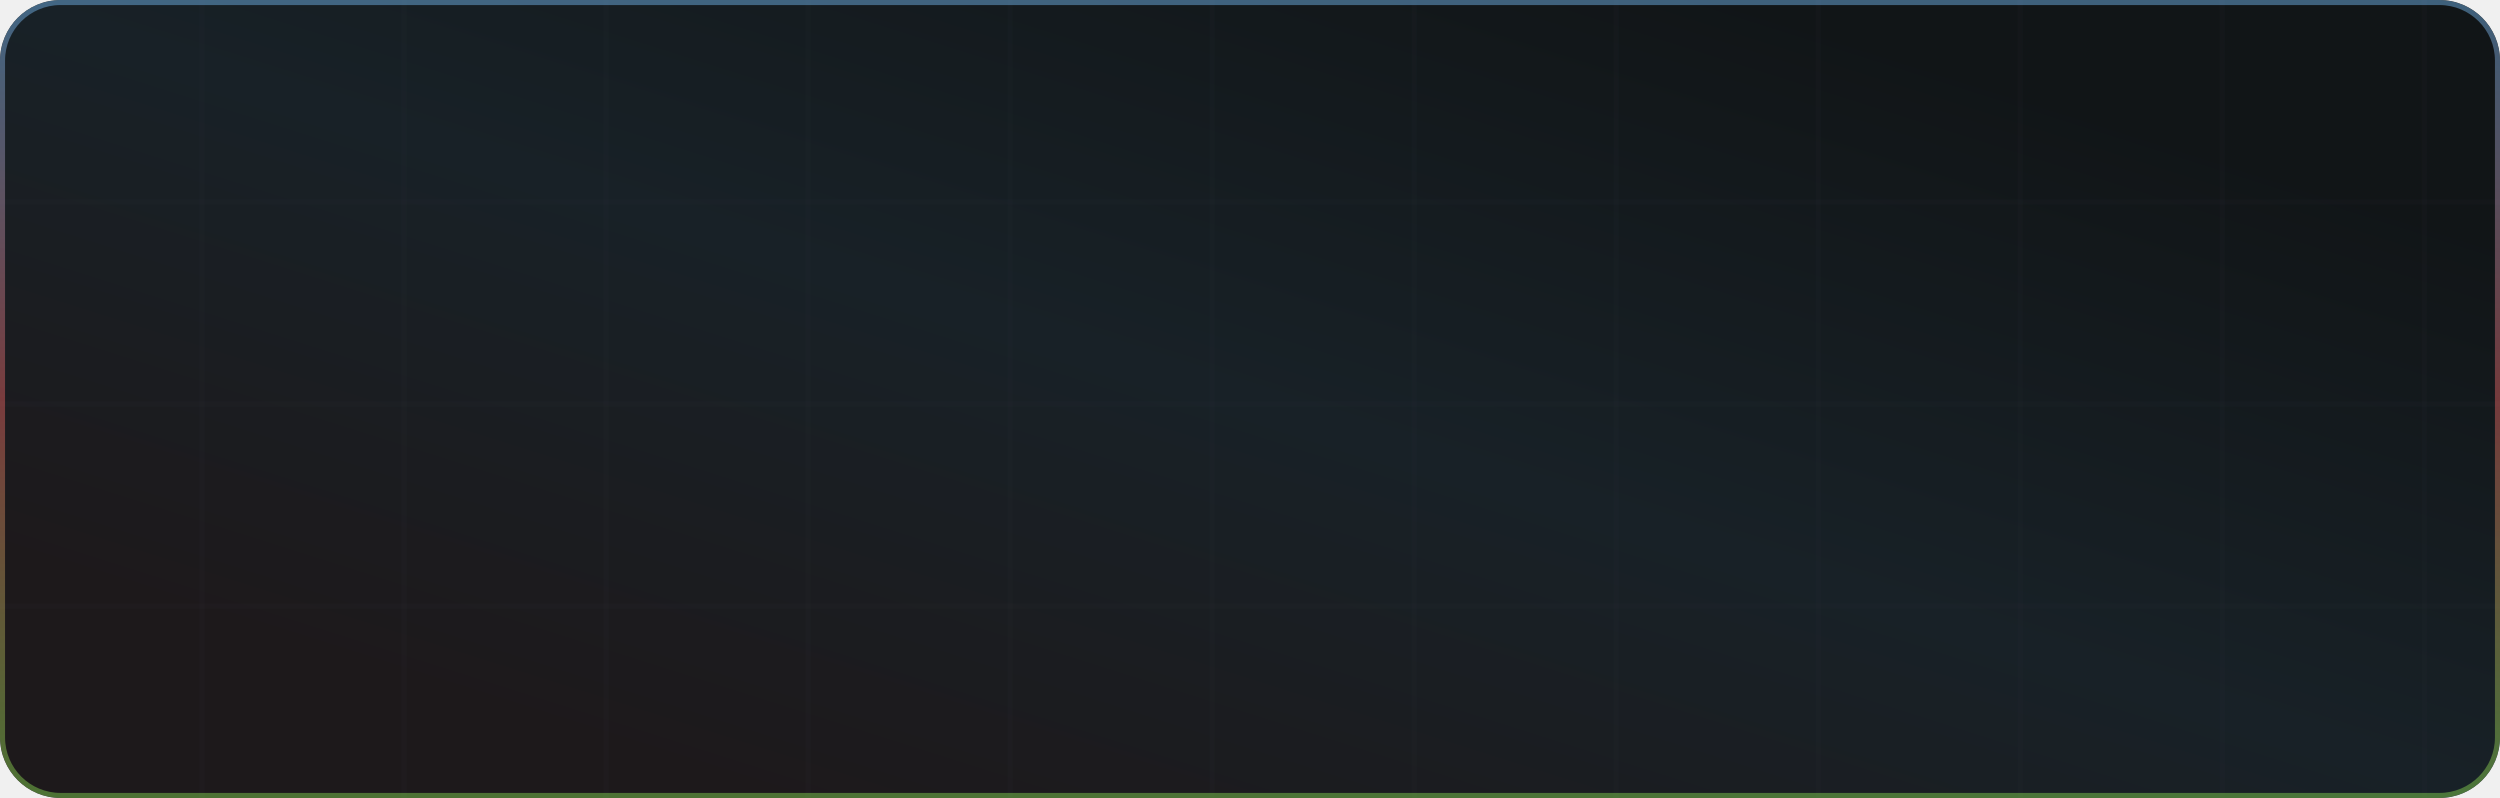
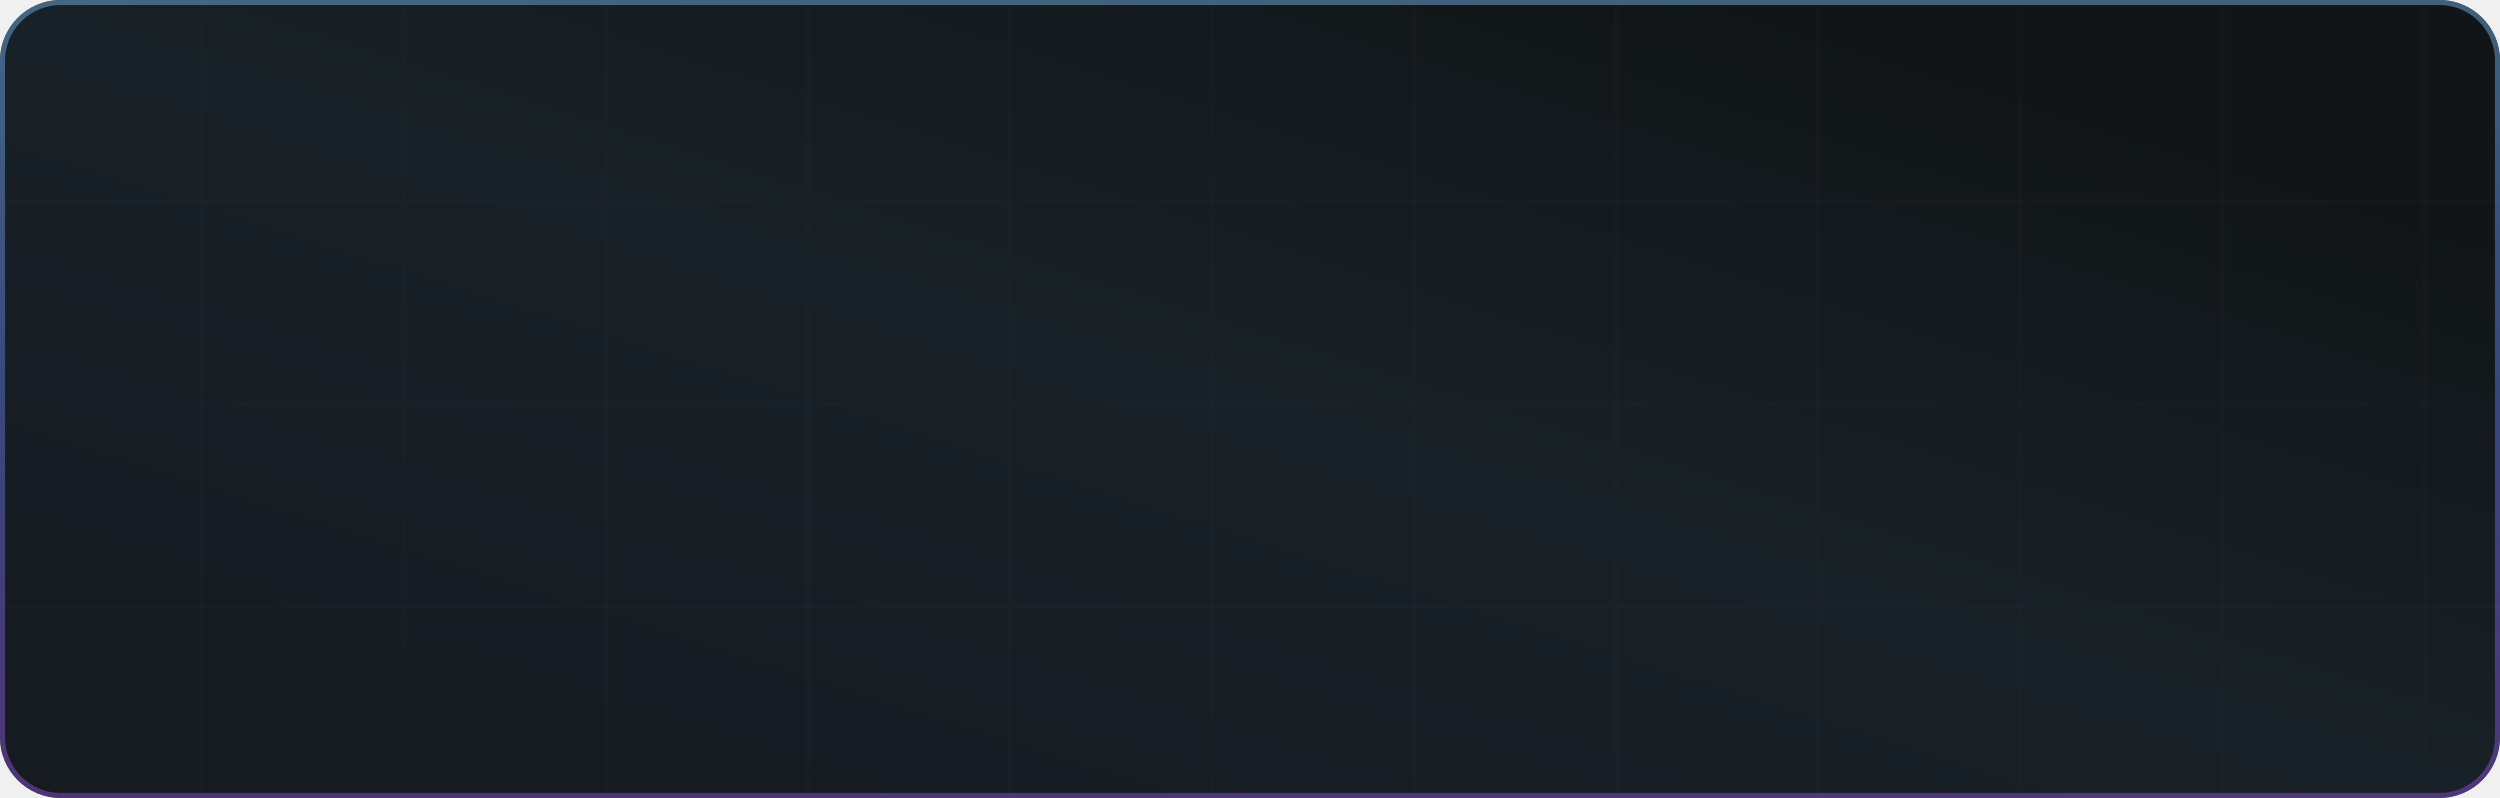
<svg xmlns="http://www.w3.org/2000/svg" width="495" height="158" viewBox="0 0 495 158" role="img" aria-label="Organizations">
  <defs>
    <linearGradient id="grad-bg" x1="0.85" y1="0.15" x2="0.15" y2="0.85" gradientUnits="objectBoundingBox">
      <stop offset="0%" stop-color="#111517" />
      <stop offset="50%" stop-color="#182127" />
-       <stop offset="100%" stop-color="#1d191b" />
+       <stop offset="100%" stop-color="#161b22" />
      <animateTransform attributeName="gradientTransform" type="rotate" values="0 0.5 0.5; 360 0.5 0.5" dur="12s" repeatCount="indefinite" />
    </linearGradient>
    <linearGradient id="grad-accent" x1="0.5" y1="0" x2="0.5" y2="1" gradientUnits="objectBoundingBox">
      <stop offset="0%" stop-color="#6cace0" />
-       <stop offset="50%" stop-color="#d65c5c" />
-       <stop offset="100%" stop-color="#7ecb4d" />
+       <stop offset="50%" stop-color="#5c74d6" />
+       <stop offset="100%" stop-color="#864dcb" />
      <animateTransform attributeName="gradientTransform" type="rotate" values="0 0.5 0.5; 360 0.5 0.5" dur="8s" repeatCount="indefinite" />
    </linearGradient>
    <linearGradient id="grad-chart" x1="0.5" y1="0" x2="0.5" y2="1" gradientUnits="objectBoundingBox">
      <stop offset="0%" stop-color="#6cace0" stop-opacity="0.9" />
-       <stop offset="100%" stop-color="#d65c5c" stop-opacity="0.7" />
+       <stop offset="100%" stop-color="#5c74d6" stop-opacity="0.7" />
    </linearGradient>
    <radialGradient id="grad-glow" cx="0.5" cy="0.5" r="0.6" gradientUnits="objectBoundingBox">
      <stop offset="0%" stop-color="#6cace0" stop-opacity="0.3" />
      <stop offset="100%" stop-color="#6cace0" stop-opacity="0" />
    </radialGradient>
    <filter id="drop-shadow" x="-20%" y="-20%" width="140%" height="140%">
      <feGaussianBlur in="SourceAlpha" stdDeviation="3" />
      <feOffset dx="0" dy="2" />
      <feComponentTransfer>
        <feFuncA type="linear" slope="0.4" />
      </feComponentTransfer>
      <feMerge>
        <feMergeNode />
        <feMergeNode in="SourceGraphic" />
      </feMerge>
    </filter>
    <filter id="glow-filter" x="-30%" y="-30%" width="160%" height="160%">
      <feGaussianBlur stdDeviation="4" result="blur" />
      <feMerge>
        <feMergeNode in="blur" />
        <feMergeNode in="SourceGraphic" />
      </feMerge>
    </filter>
    <clipPath id="card-clip">
      <rect width="495" height="158" rx="12" ry="12" />
    </clipPath>
  </defs>
  <defs>
    <filter id="noise" x="0" y="0" width="100%" height="100%">
      <feTurbulence type="fractalNoise" baseFrequency="0.65" numOctaves="3" stitchTiles="stitch" />
      <feColorMatrix type="saturate" values="0" />
      <feBlend in="SourceGraphic" mode="overlay" result="blend" />
      <feComposite in="blend" in2="SourceGraphic" operator="in" />
    </filter>
  </defs>
  <g clip-path="url(#card-clip)">
    <rect x="0" y="0" width="495" height="158" rx="12" ry="12" fill="url(#grad-bg)" clip-path="url(#card-clip)" />
    <g opacity="1">
      <line x1="40" y1="0" x2="40" y2="158" stroke="#2d3943" stroke-width="1" opacity="0.08" />
      <line x1="80" y1="0" x2="80" y2="158" stroke="#2d3943" stroke-width="1" opacity="0.08" />
      <line x1="120" y1="0" x2="120" y2="158" stroke="#2d3943" stroke-width="1" opacity="0.08" />
      <line x1="160" y1="0" x2="160" y2="158" stroke="#2d3943" stroke-width="1" opacity="0.08" />
      <line x1="200" y1="0" x2="200" y2="158" stroke="#2d3943" stroke-width="1" opacity="0.08" />
      <line x1="240" y1="0" x2="240" y2="158" stroke="#2d3943" stroke-width="1" opacity="0.08" />
      <line x1="280" y1="0" x2="280" y2="158" stroke="#2d3943" stroke-width="1" opacity="0.08" />
      <line x1="320" y1="0" x2="320" y2="158" stroke="#2d3943" stroke-width="1" opacity="0.08" />
      <line x1="360" y1="0" x2="360" y2="158" stroke="#2d3943" stroke-width="1" opacity="0.08" />
      <line x1="400" y1="0" x2="400" y2="158" stroke="#2d3943" stroke-width="1" opacity="0.08" />
      <line x1="440" y1="0" x2="440" y2="158" stroke="#2d3943" stroke-width="1" opacity="0.08" />
      <line x1="480" y1="0" x2="480" y2="158" stroke="#2d3943" stroke-width="1" opacity="0.08" />
      <line x1="0" y1="40" x2="495" y2="40" stroke="#2d3943" stroke-width="1" opacity="0.08" />
      <line x1="0" y1="80" x2="495" y2="80" stroke="#2d3943" stroke-width="1" opacity="0.08" />
      <line x1="0" y1="120" x2="495" y2="120" stroke="#2d3943" stroke-width="1" opacity="0.08" />
    </g>
    <rect x="0.5" y="0.5" width="494" height="157" rx="11.5" fill="none" stroke="url(#grad-accent)" stroke-width="1" opacity="0.5" />
    <g id="title-section" opacity="0">
      <text x="20" y="36" font-size="18" dominant-baseline="middle">⊞</text>
      <text x="42" y="36" font-size="16" font-family="ui-monospace,SFMono-Regular,Menlo,monospace" font-weight="700" fill="#e6edf3" text-anchor="start" dominant-baseline="middle" letter-spacing="0.5">Organizations</text>
-       <text x="42" y="50" font-size="11" font-family="ui-monospace,SFMono-Regular,Menlo,monospace" fill="#7b8e9d" text-anchor="start" dominant-baseline="middle" opacity="0.8">Member of 2 organizations</text>
+       <text x="42" y="50" font-size="11" font-family="ui-monospace,SFMono-Regular,Menlo,monospace" fill="#7b8e9d" text-anchor="start" dominant-baseline="middle" opacity="0.8">Member of 1 organization</text>
      <line id="title-line" x1="16" y1="52" x2="479" y2="52" stroke="url(#grad-accent)" stroke-width="1" opacity="0.4" />
      <animate attributeName="opacity" from="0" to="1" dur="0.5s" begin="0s" fill="freeze" calcMode="spline" keySplines="0.4 0 0.2 1" keyTimes="0;1" />
    </g>
    <g transform="translate(0, 56)">
      <g opacity="0">
-         <rect x="16" y="0" width="226.5" height="66" rx="8" fill="#1d2225" stroke="#2d3943" stroke-width="0.5" opacity="0.85" />
-         <circle cx="46" cy="33" r="18" fill="#d65c5c" stroke="#2d3943" stroke-width="0.5" />
-         <text x="46" y="33" font-size="12" font-family="ui-monospace,SFMono-Regular,Menlo,monospace" font-weight="700" fill="#ffffff" text-anchor="middle" dominant-baseline="middle">ID</text>
-         <text x="68" y="18" font-size="12" font-family="ui-monospace,SFMono-Regular,Menlo,monospace" font-weight="700" fill="#e6edf3" text-anchor="start" dominant-baseline="middle">ID-Security</text>
-         <text x="68" y="33" font-size="10" font-family="ui-monospace,SFMono-Regular,Menlo,monospace" fill="#7b8e9d" text-anchor="start" dominant-baseline="middle">@id-sec</text>
-         <text x="68" y="48" font-size="9" font-family="ui-monospace,SFMono-Regular,Menlo,monospace" fill="#7b8e9d" text-anchor="start" dominant-baseline="middle" opacity="0.7">Indonesian Secu…</text>
-         <rect x="16" y="0" width="226.5" height="66" rx="8" fill="none" stroke="url(#grad-accent)" stroke-width="1" opacity="0" style="cursor:pointer" />
+         <rect x="16" y="0" width="463" height="66" rx="8" fill="#1d2225" stroke="#2d3943" stroke-width="0.5" opacity="0.85" />
+         <circle cx="46" cy="33" r="18" fill="#6cace0" stroke="#2d3943" stroke-width="0.5" />
+         <text x="46" y="33" font-size="12" font-family="ui-monospace,SFMono-Regular,Menlo,monospace" font-weight="700" fill="#ffffff" text-anchor="middle" dominant-baseline="middle">EM</text>
+         <text x="68" y="18" font-size="12" font-family="ui-monospace,SFMono-Regular,Menlo,monospace" font-weight="700" fill="#e6edf3" text-anchor="start" dominant-baseline="middle">emperor-sec</text>
+         <text x="68" y="33" font-size="10" font-family="ui-monospace,SFMono-Regular,Menlo,monospace" fill="#7b8e9d" text-anchor="start" dominant-baseline="middle">@emperor-sec</text>
+         <text x="68" y="48" font-size="9" font-family="ui-monospace,SFMono-Regular,Menlo,monospace" fill="#7b8e9d" text-anchor="start" dominant-baseline="middle" opacity="0.7">Security Resear…</text>
+         <rect x="16" y="0" width="463" height="66" rx="8" fill="none" stroke="url(#grad-accent)" stroke-width="1" opacity="0" style="cursor:pointer" />
        <animate attributeName="opacity" from="0" to="1" dur="0.5s" begin="0.1s" fill="freeze" calcMode="spline" keySplines="0.4 0 0.2 1" keyTimes="0;1" />
        <animateTransform attributeName="transform" type="translate" from="0 10" to="0 0" dur="0.5s" begin="0.1s" fill="freeze" calcMode="spline" keySplines="0.4 0 0.2 1" keyTimes="0;1" />
-       </g>
-       <g opacity="0">
-         <rect x="252.5" y="0" width="226.5" height="66" rx="8" fill="#1d2225" stroke="#2d3943" stroke-width="0.5" opacity="0.85" />
-         <circle cx="282.5" cy="33" r="18" fill="#d65c5c" stroke="#2d3943" stroke-width="0.5" />
-         <text x="282.5" y="33" font-size="12" font-family="ui-monospace,SFMono-Regular,Menlo,monospace" font-weight="700" fill="#ffffff" text-anchor="middle" dominant-baseline="middle">BU</text>
-         <text x="304.5" y="18" font-size="12" font-family="ui-monospace,SFMono-Regular,Menlo,monospace" font-weight="700" fill="#e6edf3" text-anchor="start" dominant-baseline="middle">BugBounty Ind…</text>
-         <text x="304.5" y="33" font-size="10" font-family="ui-monospace,SFMono-Regular,Menlo,monospace" fill="#7b8e9d" text-anchor="start" dominant-baseline="middle">@bugbounty-id</text>
-         <text x="304.5" y="48" font-size="9" font-family="ui-monospace,SFMono-Regular,Menlo,monospace" fill="#7b8e9d" text-anchor="start" dominant-baseline="middle" opacity="0.7">Bug Bounty Hunt…</text>
-         <rect x="252.5" y="0" width="226.5" height="66" rx="8" fill="none" stroke="url(#grad-accent)" stroke-width="1" opacity="0" style="cursor:pointer" />
-         <animate attributeName="opacity" from="0" to="1" dur="0.5s" begin="0.18s" fill="freeze" calcMode="spline" keySplines="0.4 0 0.2 1" keyTimes="0;1" />
-         <animateTransform attributeName="transform" type="translate" from="0 10" to="0 0" dur="0.5s" begin="0.18s" fill="freeze" calcMode="spline" keySplines="0.4 0 0.2 1" keyTimes="0;1" />
      </g>
    </g>
  </g>
</svg>
